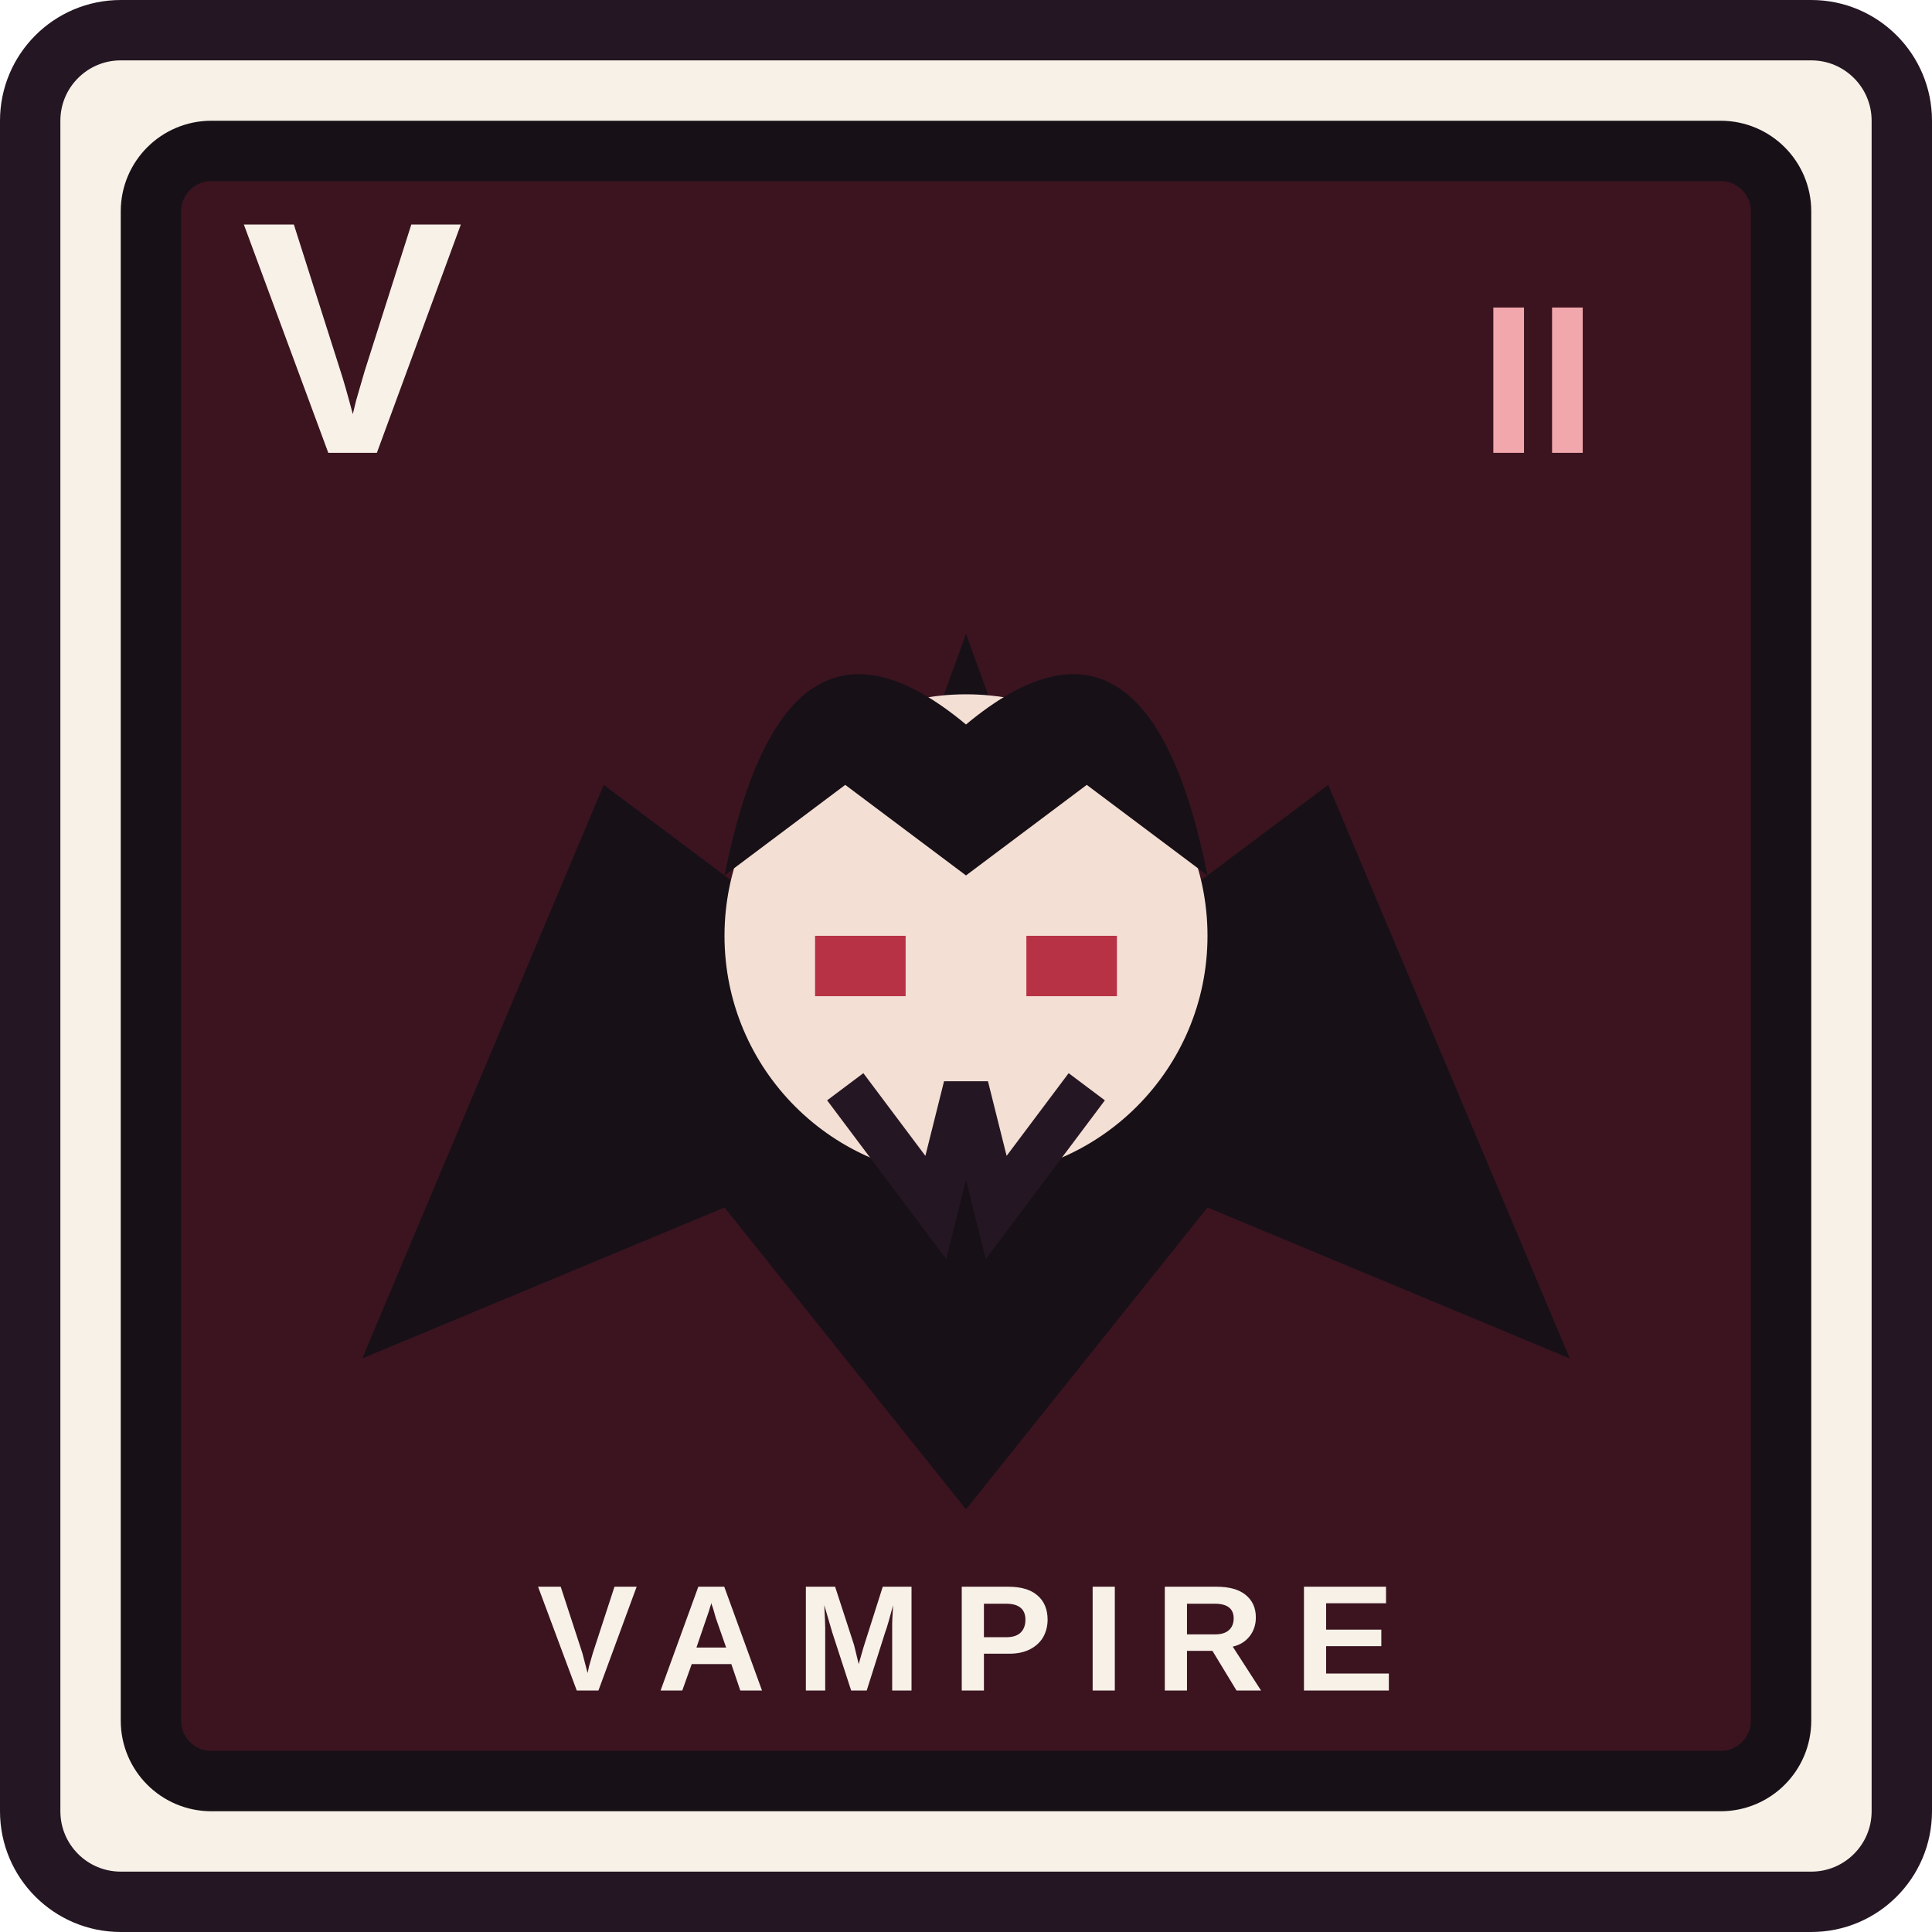
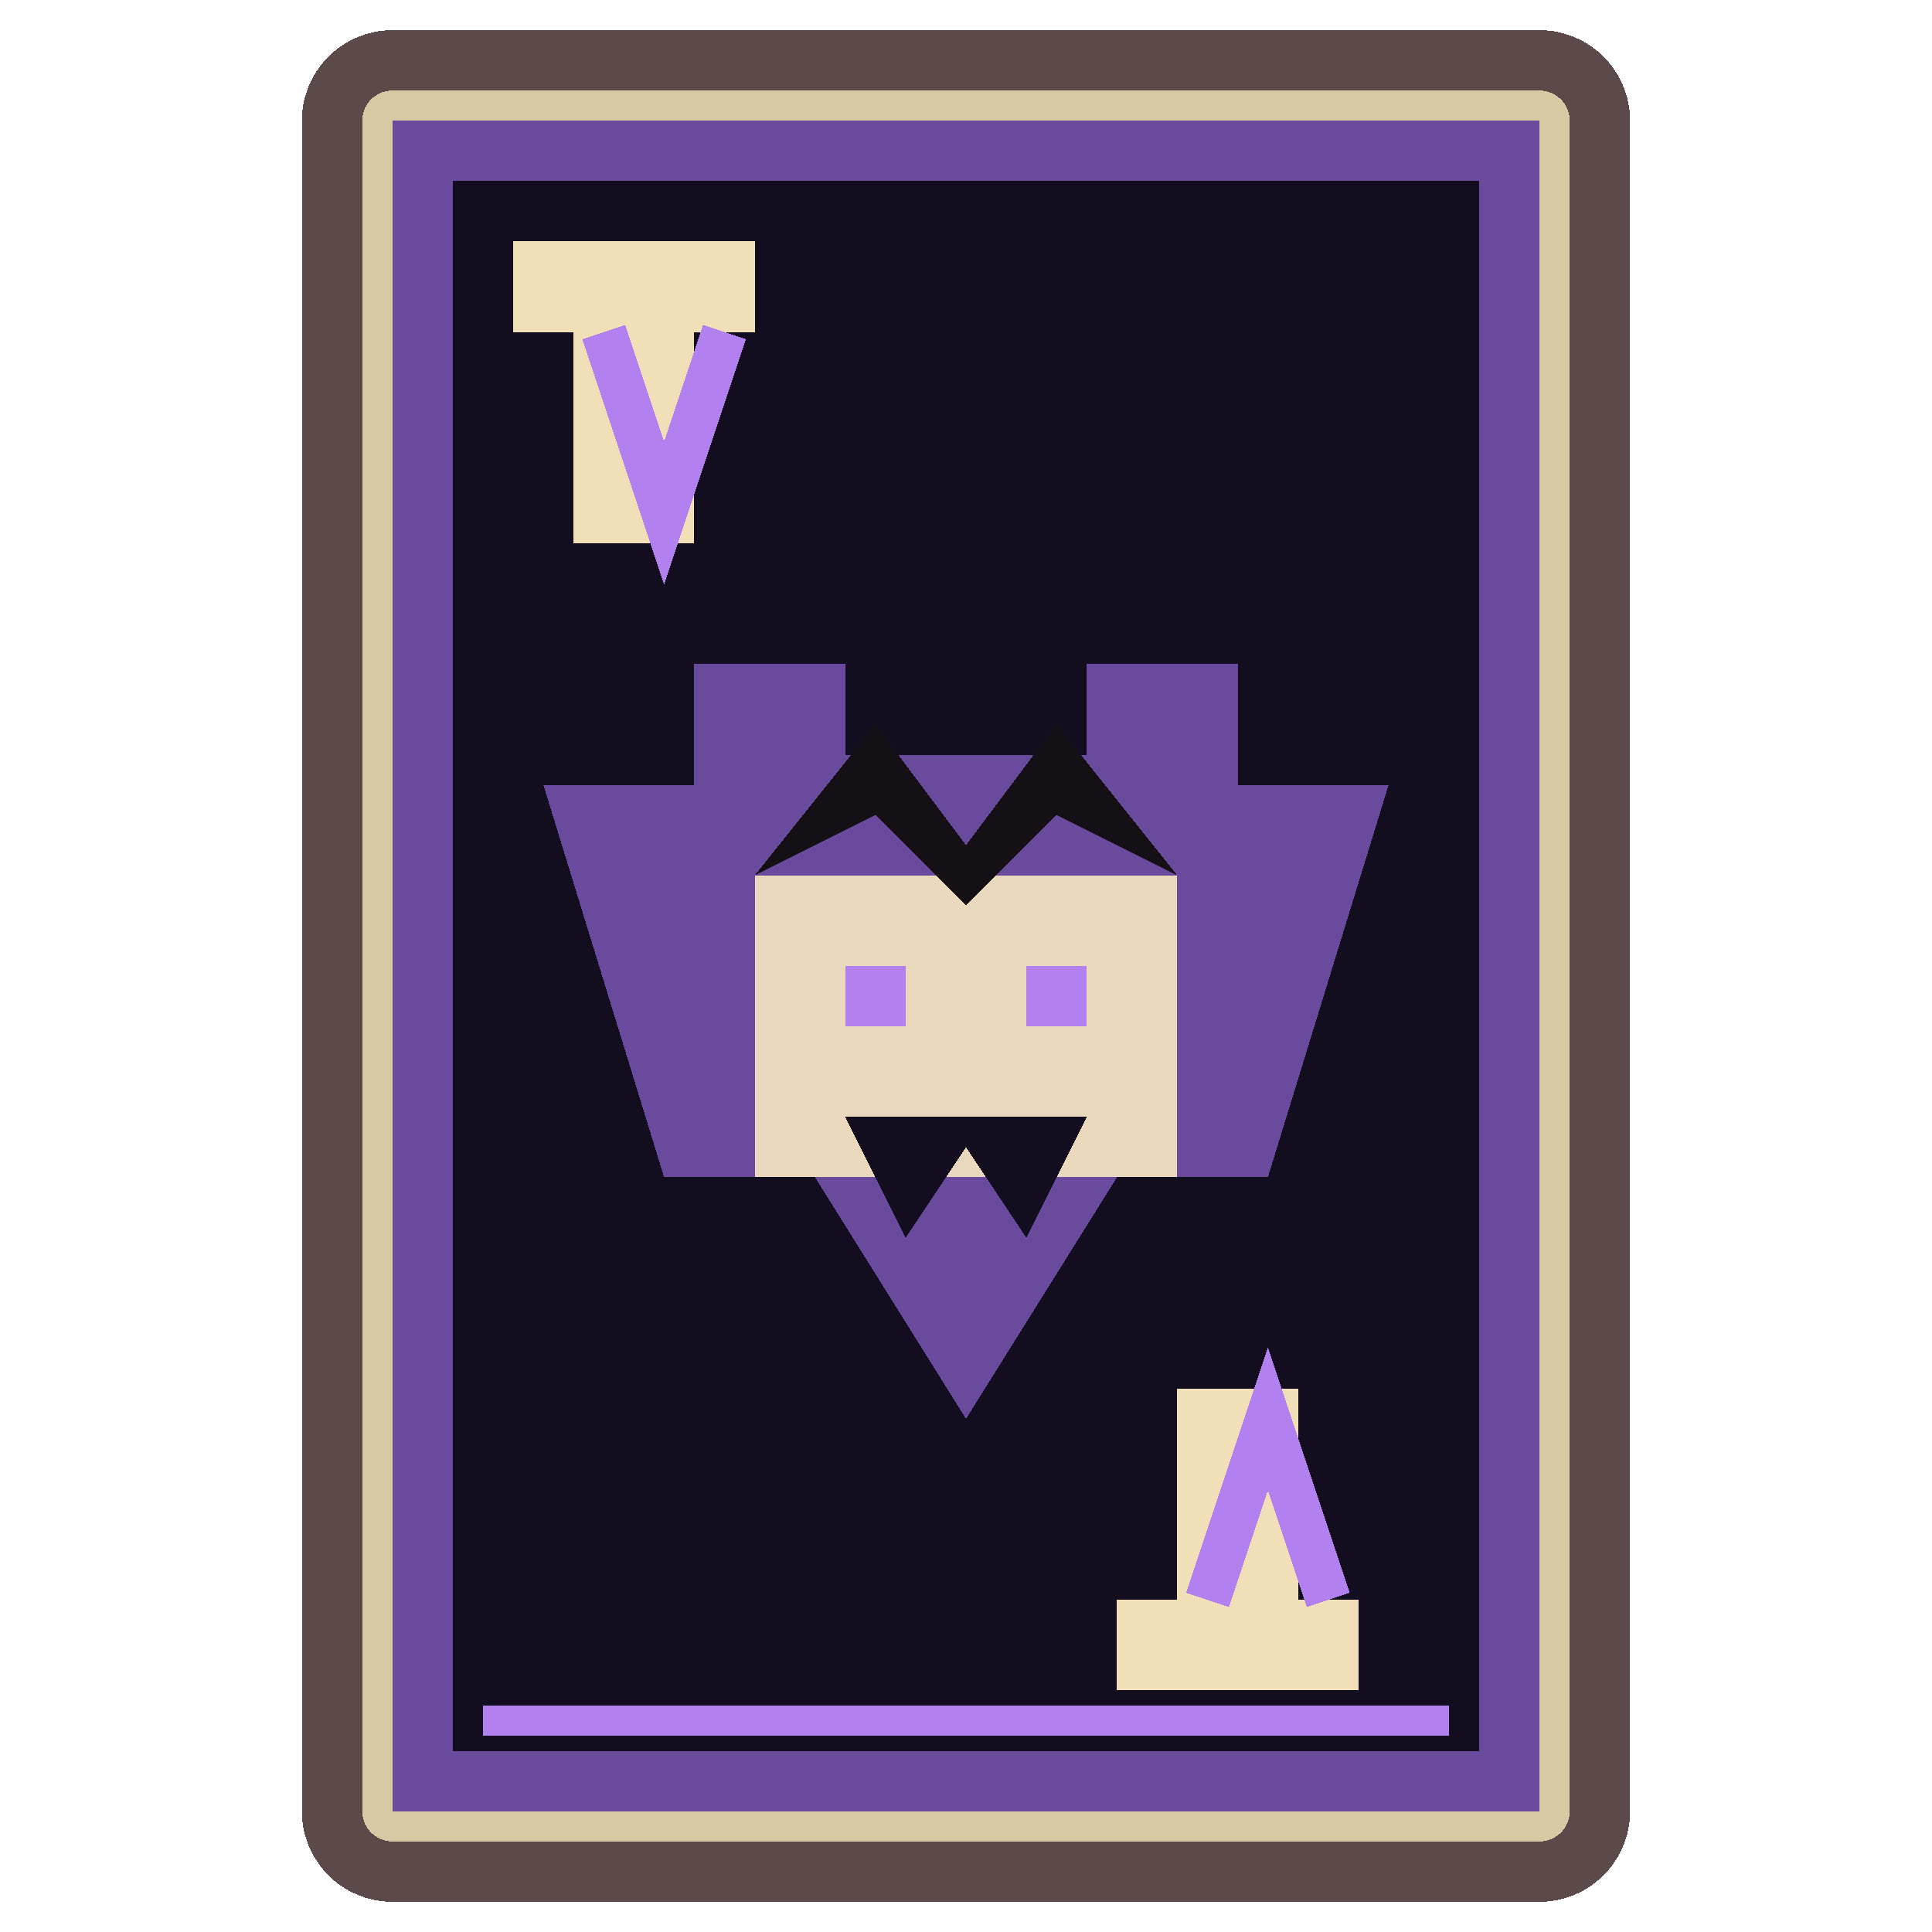
- <svg xmlns="http://www.w3.org/2000/svg" viewBox="0 0 64 64" role="img" aria-labelledby="title">
-   <rect x="1" y="1" width="62" height="62" rx="3" fill="#f8f1e7" stroke="#241622" stroke-width="2" />
-   <rect x="5" y="5" width="54" height="54" rx="2" fill="#3b1420" stroke="#171017" stroke-width="2" />
-   <text x="8" y="15" fill="#f8f1e7" font-family="Arial, sans-serif" font-size="11" font-weight="800">V</text>
-   <text x="49" y="15" fill="#f2a7ad" font-family="Arial, sans-serif" font-size="7" font-weight="800">II</text>
-   <path d="M12 45 L20 26 L28 32 L32 21 L36 32 L44 26 L52 45 L40 40 L32 50 L24 40 Z" fill="#171017" />
-   <circle cx="32" cy="31" r="8" fill="#f4dfd5" />
-   <path d="M24 29 Q26 19 32 24 Q38 19 40 29 L36 26 L32 29 L28 26 Z" fill="#171017" />
-   <rect x="27" y="31" width="3" height="2" fill="#b83246" />
-   <rect x="34" y="31" width="3" height="2" fill="#b83246" />
-   <path d="M28 36 L31 40 L32 36 L33 40 L36 36" fill="none" stroke="#241622" stroke-width="1.5" />
-   <text x="32" y="56" fill="#f8f1e7" font-family="Arial, sans-serif" font-size="5" font-weight="800" letter-spacing="1" text-anchor="middle">VAMPIRE</text>
+ <svg xmlns="http://www.w3.org/2000/svg" viewBox="0 0 64 64" role="img" aria-labelledby="title" shape-rendering="crispEdges">
+   <rect x="11" y="2" width="42" height="60" rx="2" fill="#d8c9a5" stroke="#5b4a49" stroke-width="2" />
+   <rect x="14" y="5" width="36" height="54" fill="#130d20" stroke="#694a9d" stroke-width="2" />
+   <path d="M17 8h8v3h-2v7h-4v-7h-2zM39 46h4v7h2v3h-8v-3h2z" fill="#f0dfb7" />
+   <path d="M20 11l2 6 2-6M40 53l2-6 2 6" fill="none" stroke="#b380ef" stroke-width="1.5" />
+   <path d="M18 26h5v-4h5v3h8v-3h5v4h5l-4 13h-5l-5 8-5-8h-5z" fill="#694a9d" />
+   <path d="M25 29h14v10H25z" fill="#ead8bd" />
+   <path d="M25 29l4-5 3 4 3-4 4 5-4-2-3 3-3-3z" fill="#151016" />
+   <rect x="28" y="32" width="2" height="2" fill="#b380ef" />
+   <rect x="34" y="32" width="2" height="2" fill="#b380ef" />
+   <path d="M28 37h8l-2 4-2-3-2 3z" fill="#130d20" />
+   <path d="M16 57h32" stroke="#b380ef" />
</svg>
